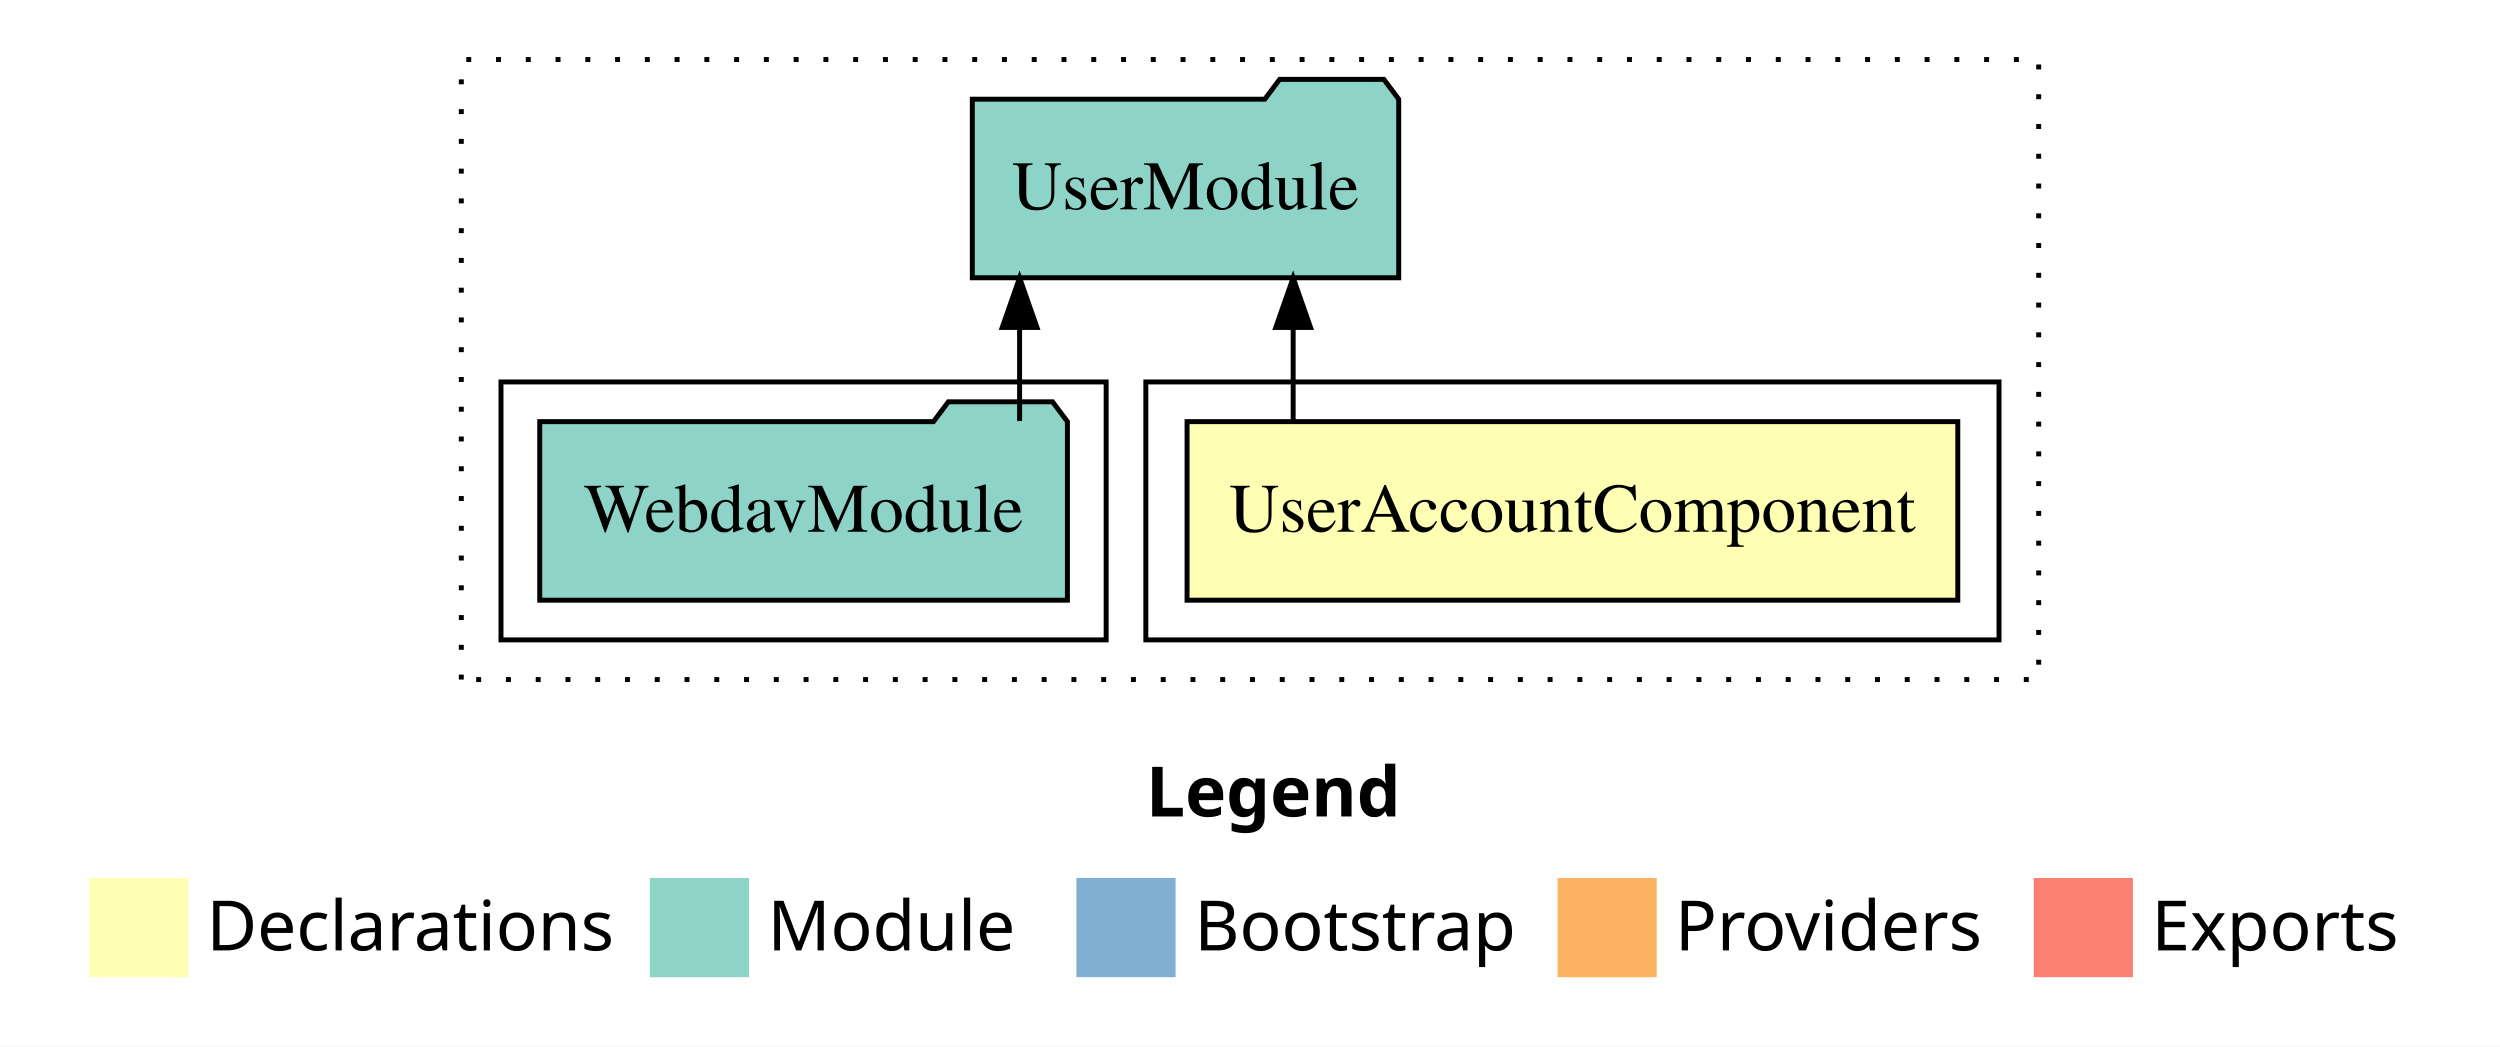
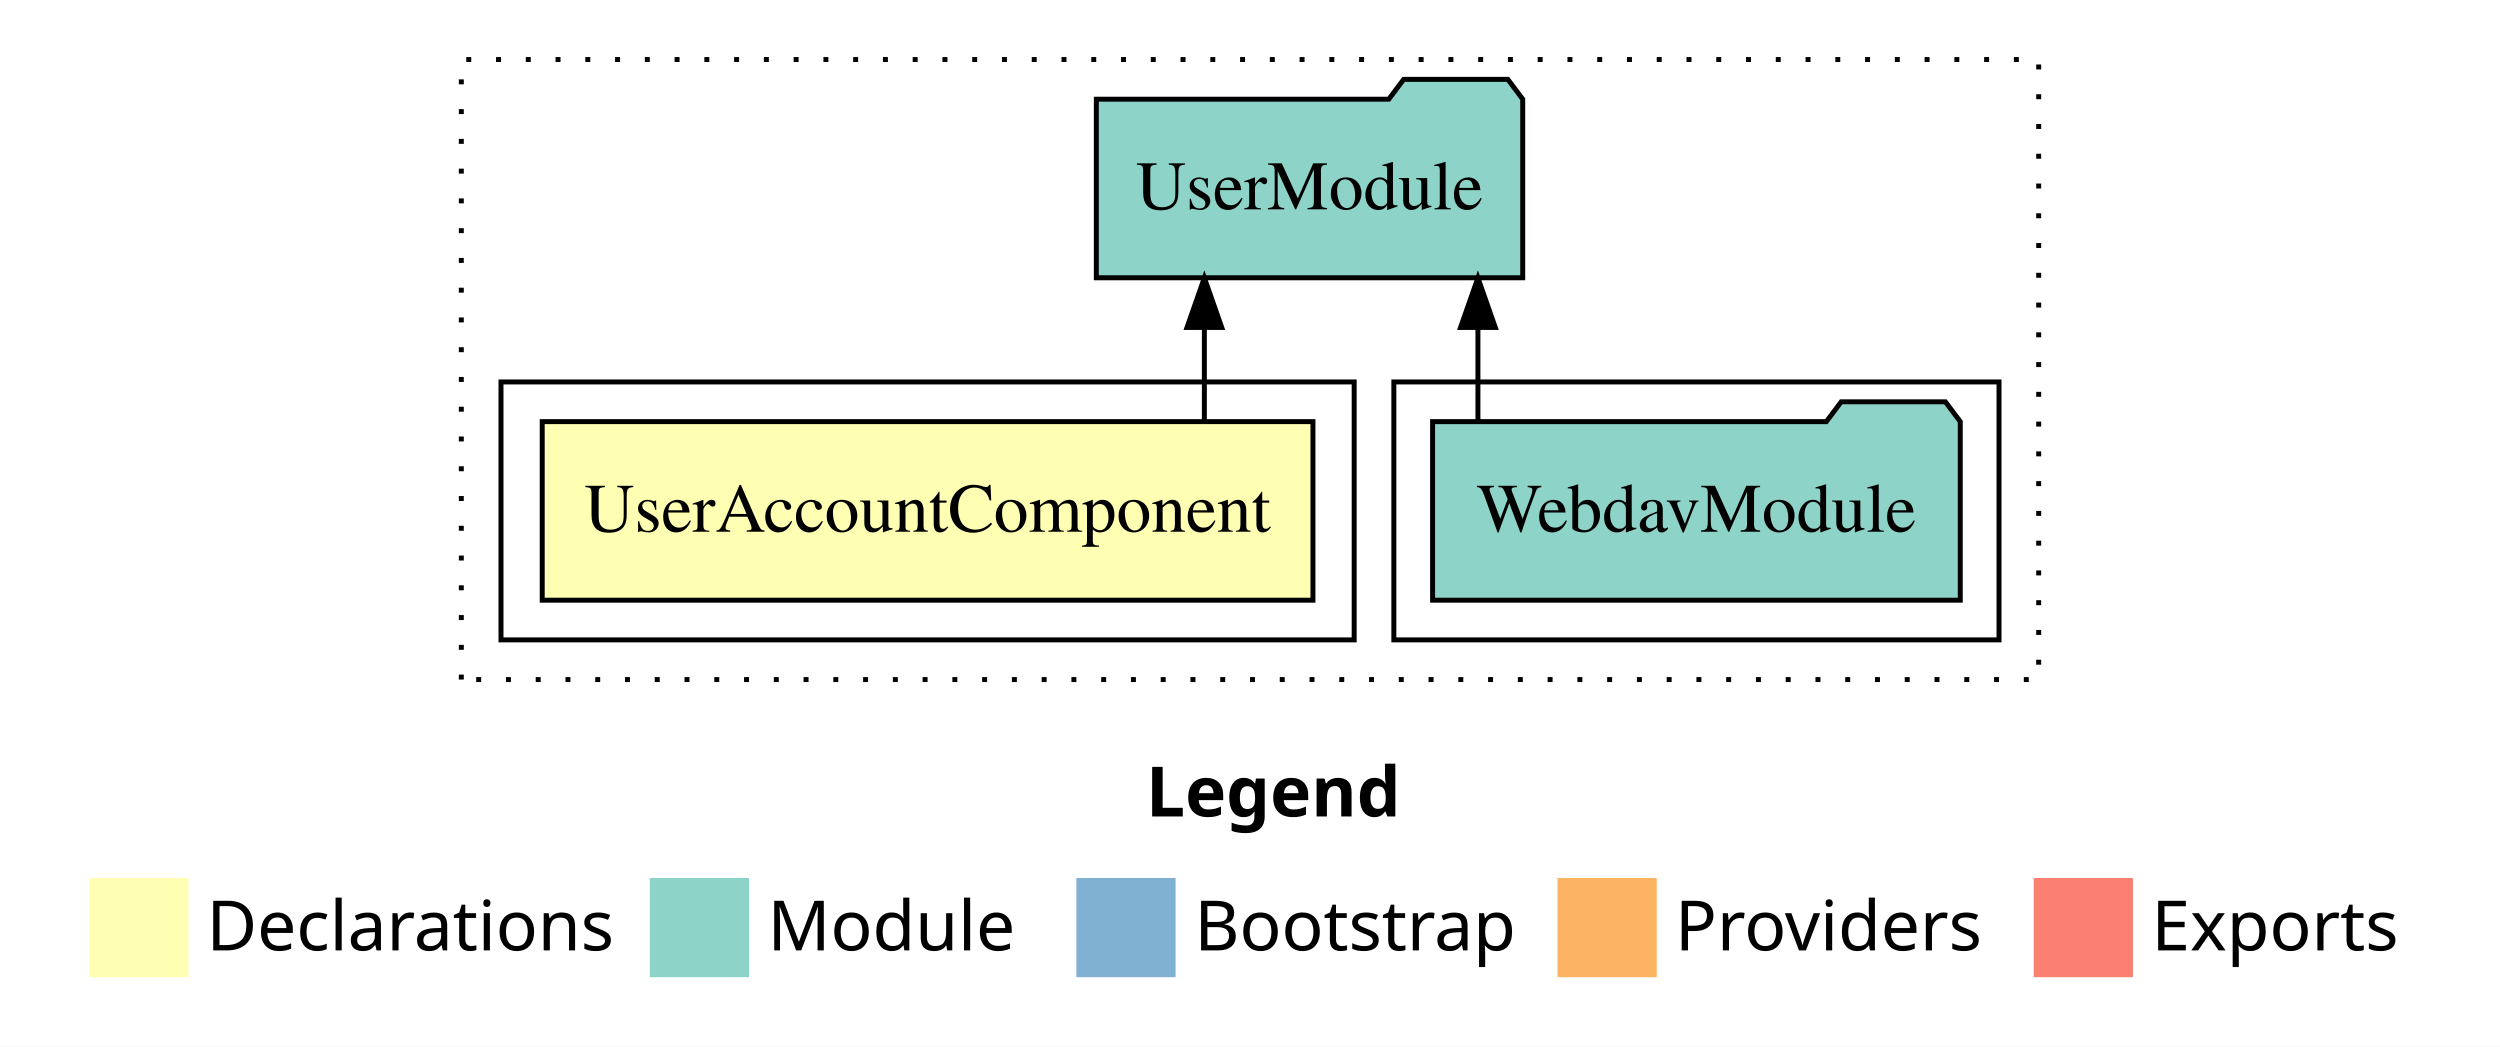
<svg xmlns="http://www.w3.org/2000/svg" width="504pt" height="211pt" viewBox="0.00 0.00 504.00 211.00">
  <g id="graph0" class="graph" transform="scale(1 1) rotate(0) translate(4 207)">
    <polygon fill="white" stroke="transparent" points="-4,4 -4,-207 500,-207 500,4 -4,4" />
    <text text-anchor="start" x="227.01" y="-42.4" font-family="sans-serif" font-weight="bold" font-size="14.00">Legend</text>
    <polygon fill="#ffffb3" stroke="transparent" points="14,-10 14,-30 34,-30 34,-10 14,-10" />
    <text text-anchor="start" x="37.63" y="-15.4" font-family="sans-serif" font-size="14.00">  Declarations</text>
    <polygon fill="#8dd3c7" stroke="transparent" points="127,-10 127,-30 147,-30 147,-10 127,-10" />
    <text text-anchor="start" x="150.73" y="-15.4" font-family="sans-serif" font-size="14.00">  Module</text>
    <polygon fill="#80b1d3" stroke="transparent" points="213,-10 213,-30 233,-30 233,-10 213,-10" />
    <text text-anchor="start" x="236.78" y="-15.4" font-family="sans-serif" font-size="14.00">  Bootstrap</text>
    <polygon fill="#fdb462" stroke="transparent" points="310,-10 310,-30 330,-30 330,-10 310,-10" />
    <text text-anchor="start" x="333.67" y="-15.4" font-family="sans-serif" font-size="14.00">  Providers</text>
    <polygon fill="#fb8072" stroke="transparent" points="406,-10 406,-30 426,-30 426,-10 406,-10" />
    <text text-anchor="start" x="429.73" y="-15.4" font-family="sans-serif" font-size="14.00">  Exports</text>
    <g id="clust1" class="cluster">
      <polygon fill="none" stroke="black" stroke-dasharray="1,5" points="89,-70 89,-195 407,-195 407,-70 89,-70" />
    </g>
+     <g id="clust4" class="cluster">
+       <polygon fill="none" stroke="black" points="277,-78 277,-130 399,-130 399,-78 277,-78" />
+     </g>
    <g id="clust2" class="cluster">
-       <polygon fill="none" stroke="black" points="227,-78 227,-130 399,-130 399,-78 227,-78" />
-     </g>
-     <g id="clust4" class="cluster">
-       <polygon fill="none" stroke="black" points="97,-78 97,-130 219,-130 219,-78 97,-78" />
+       <polygon fill="none" stroke="black" points="97,-78 97,-130 269,-130 269,-78 97,-78" />
    </g>
    <g id="node1" class="node">
-       <polygon fill="#ffffb3" stroke="black" points="390.69,-122 235.31,-122 235.31,-86 390.69,-86 390.69,-122" />
-       <text text-anchor="middle" x="313" y="-99.8" font-family="Times,serif" font-size="14.00">UserAccountComponent</text>
+       <polygon fill="#ffffb3" stroke="black" points="260.69,-122 105.31,-122 105.31,-86 260.69,-86 260.69,-122" />
+       <text text-anchor="middle" x="183" y="-99.8" font-family="Times,serif" font-size="14.00">UserAccountComponent</text>
    </g>
    <g id="node2" class="node">
-       <polygon fill="#8dd3c7" stroke="black" points="277.98,-187 274.98,-191 253.98,-191 250.98,-187 192.02,-187 192.02,-151 277.98,-151 277.98,-187" />
-       <text text-anchor="middle" x="235" y="-164.8" font-family="Times,serif" font-size="14.00">UserModule</text>
+       <polygon fill="#8dd3c7" stroke="black" points="302.98,-187 299.98,-191 278.98,-191 275.98,-187 217.02,-187 217.02,-151 302.98,-151 302.98,-187" />
+       <text text-anchor="middle" x="260" y="-164.8" font-family="Times,serif" font-size="14.00">UserModule</text>
    </g>
    <g id="edge1" class="edge">
-       <path fill="none" stroke="black" d="M256.7,-122.11C256.7,-122.11 256.7,-140.99 256.7,-140.99" />
-       <polygon fill="black" stroke="black" points="253.2,-140.99 256.7,-150.99 260.2,-140.99 253.2,-140.99" />
+       <path fill="none" stroke="black" d="M238.8,-122.11C238.8,-122.11 238.8,-140.99 238.8,-140.99" />
+       <polygon fill="black" stroke="black" points="235.3,-140.99 238.8,-150.99 242.3,-140.99 235.3,-140.99" />
    </g>
    <g id="node3" class="node">
-       <polygon fill="#8dd3c7" stroke="black" points="211.19,-122 208.19,-126 187.19,-126 184.19,-122 104.81,-122 104.81,-86 211.19,-86 211.19,-122" />
-       <text text-anchor="middle" x="158" y="-99.8" font-family="Times,serif" font-size="14.00">WebdavModule</text>
+       <polygon fill="#8dd3c7" stroke="black" points="391.19,-122 388.19,-126 367.19,-126 364.19,-122 284.81,-122 284.81,-86 391.19,-86 391.19,-122" />
+       <text text-anchor="middle" x="338" y="-99.8" font-family="Times,serif" font-size="14.00">WebdavModule</text>
    </g>
    <g id="edge2" class="edge">
-       <path fill="none" stroke="black" d="M201.55,-122.11C201.55,-122.11 201.55,-140.99 201.55,-140.99" />
-       <polygon fill="black" stroke="black" points="198.05,-140.99 201.55,-150.99 205.05,-140.99 198.05,-140.99" />
+       <path fill="none" stroke="black" d="M293.95,-122.11C293.95,-122.11 293.95,-140.99 293.95,-140.99" />
+       <polygon fill="black" stroke="black" points="290.45,-140.99 293.95,-150.99 297.45,-140.99 290.45,-140.99" />
    </g>
  </g>
</svg>
